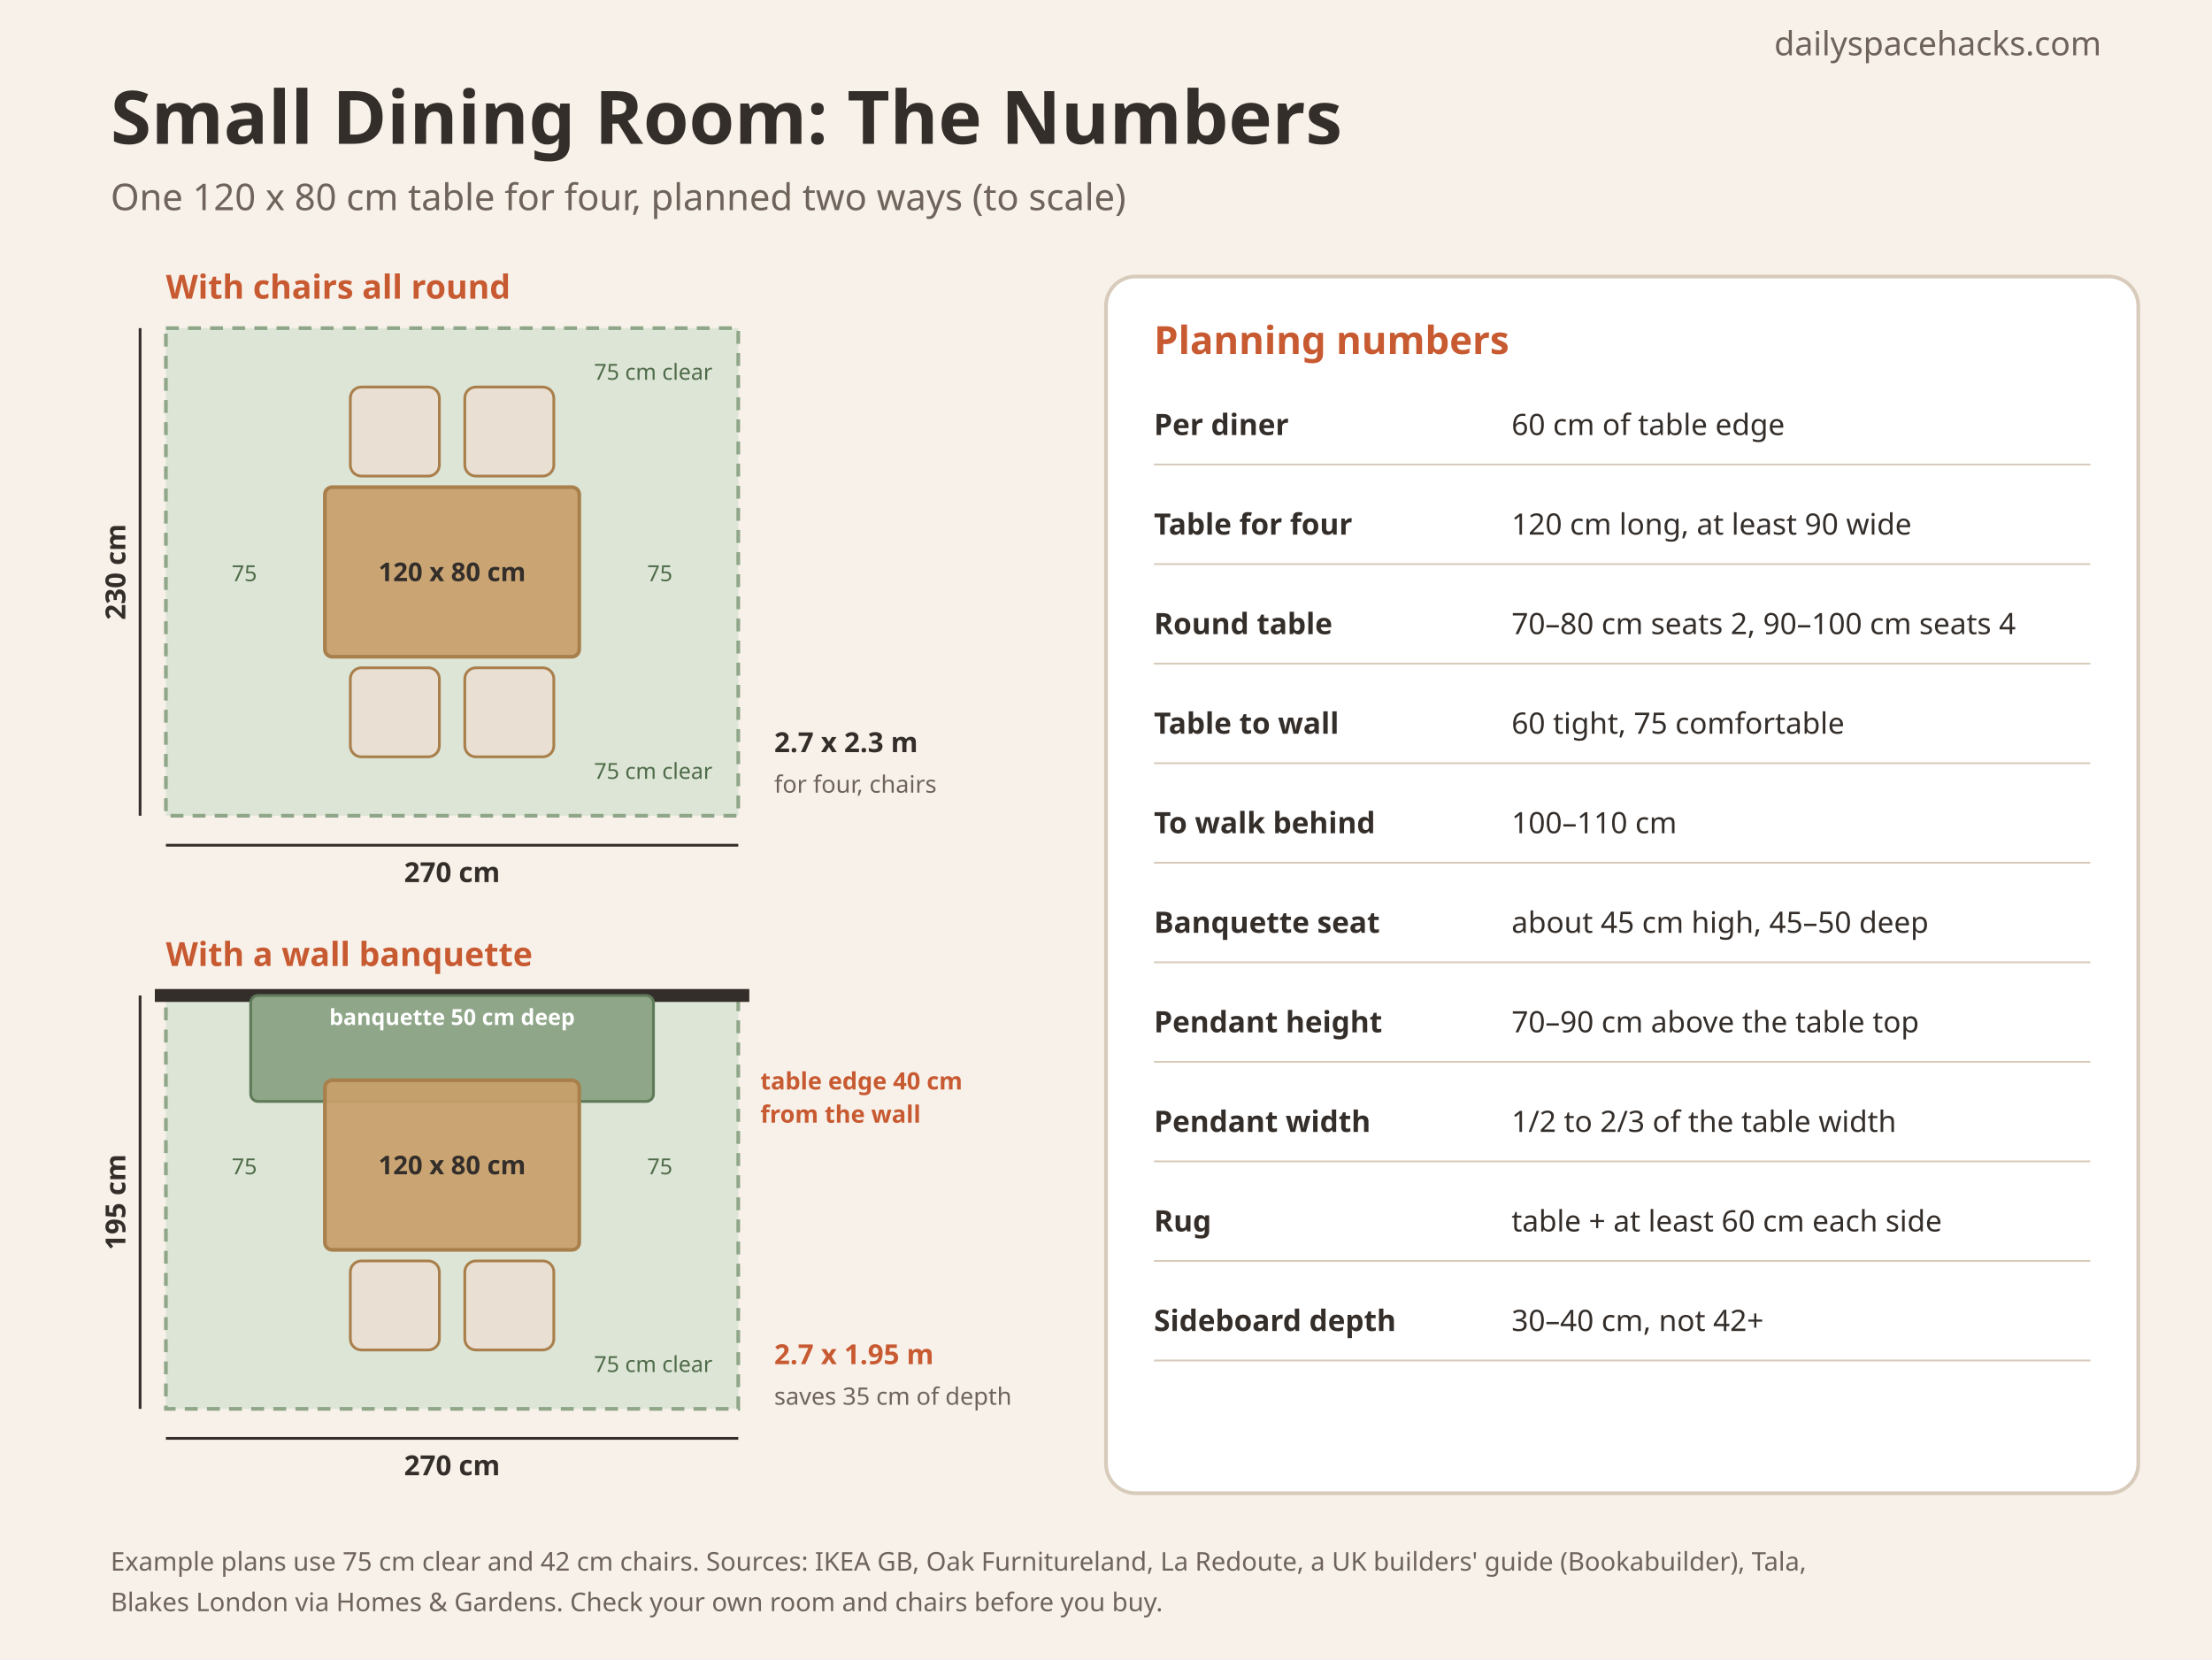
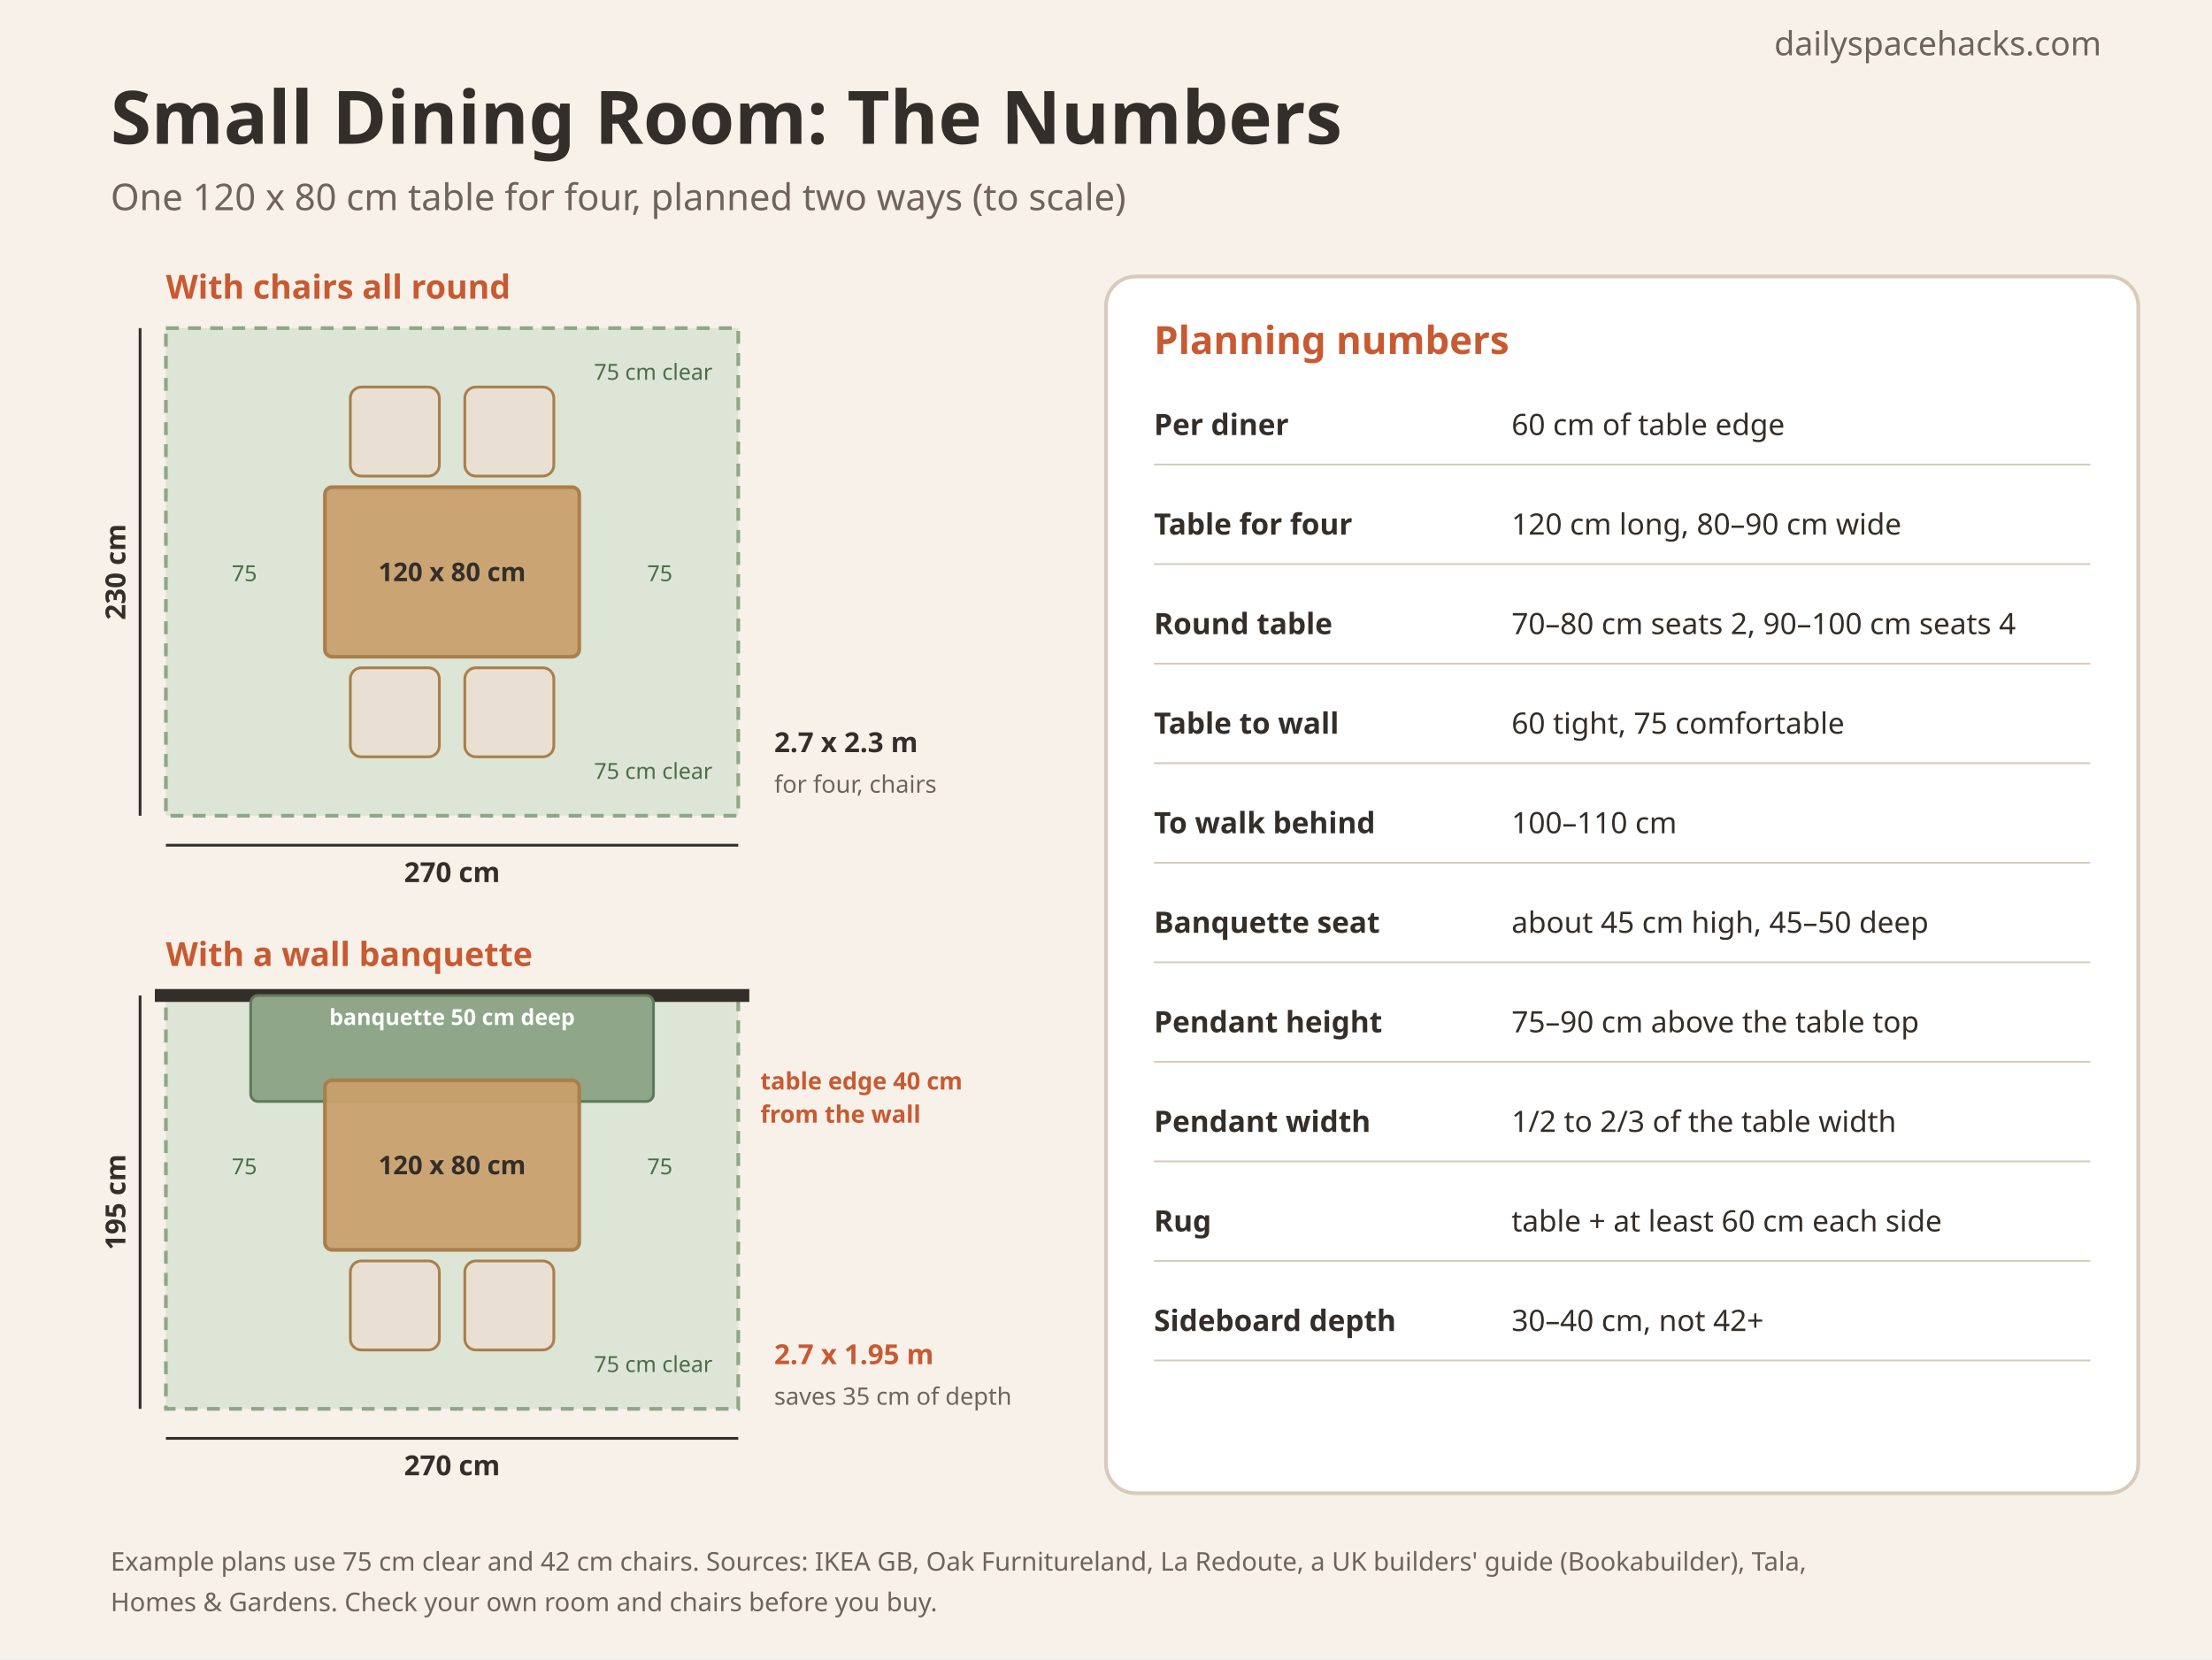
<svg xmlns="http://www.w3.org/2000/svg" viewBox="0 0 1200 900" font-family="Poppins, sans-serif" role="img" aria-labelledby="sd-t sd-d">
  <rect width="1200" height="900" fill="#F7F1E9" />
  <text x="60" y="78" font-size="40" font-weight="700" fill="#342E2A">Small Dining Room: The Numbers</text>
  <text x="60" y="114" font-size="20" fill="#6E645C">One 120 x 80 cm table for four, planned two ways (to scale)</text>
  <text x="1140" y="30" font-size="18" fill="#6E645C" text-anchor="end">dailyspacehacks.com</text>
  <text x="90" y="162" font-size="18" font-weight="700" fill="#C85A32">With chairs all round</text>
  <rect x="90" y="178" width="310.5" height="264.5" fill="#DCE5D6" stroke="#8FA689" stroke-width="2" stroke-dasharray="7 5" />
  <rect x="176.25" y="264.25" width="138.0" height="92.0" rx="4" fill="#C9A06B" stroke="#A97F4C" stroke-width="2" fill-opacity="0.92" />
  <text x="245.25" y="315.25" font-size="14" font-weight="700" fill="#342E2A" text-anchor="middle">120 x 80 cm</text>
  <rect x="190.05" y="362.25" width="48.3" height="48.3" rx="6" fill="#E9DFD2" stroke="#A97F4C" stroke-width="1.5" />
  <rect x="190.05" y="209.95" width="48.3" height="48.3" rx="6" fill="#E9DFD2" stroke="#A97F4C" stroke-width="1.5" />
  <rect x="252.15" y="362.25" width="48.3" height="48.3" rx="6" fill="#E9DFD2" stroke="#A97F4C" stroke-width="1.5" />
  <rect x="252.15" y="209.95" width="48.3" height="48.3" rx="6" fill="#E9DFD2" stroke="#A97F4C" stroke-width="1.5" />
  <line x1="76" y1="178" x2="76" y2="442.5" stroke="#342E2A" stroke-width="1.5" />
  <text x="68" y="310.25" font-size="15" font-weight="700" fill="#342E2A" text-anchor="middle" transform="rotate(-90 68 310.25)">230 cm</text>
  <line x1="90" y1="458.5" x2="400.5" y2="458.5" stroke="#342E2A" stroke-width="1.5" />
  <text x="245.25" y="478.5" font-size="15" font-weight="700" fill="#342E2A" text-anchor="middle">270 cm</text>
  <text x="132.55" y="315.25" font-size="12" fill="#4F6B49" text-anchor="middle">75</text>
  <text x="357.95" y="315.25" font-size="12" fill="#4F6B49" text-anchor="middle">75</text>
  <text x="322.25" y="422.5" font-size="12" fill="#4F6B49">75 cm clear</text>
  <text x="322.25" y="206" font-size="12" fill="#4F6B49">75 cm clear</text>
  <text x="90" y="524" font-size="18" font-weight="700" fill="#C85A32">With a wall banquette</text>
  <rect x="90" y="540" width="310.5" height="224.25" fill="#DCE5D6" stroke="#8FA689" stroke-width="2" stroke-dasharray="7 5" />
  <line x1="84" y1="540" x2="406.5" y2="540" stroke="#342E2A" stroke-width="7" />
  <text x="245.25" y="506" font-size="12" fill="#6E645C" text-anchor="middle" />
  <rect x="136.0" y="540" width="218.5" height="57.5" rx="4" fill="#8FA689" stroke="#5F7A59" stroke-width="1.5" />
  <text x="245.25" y="556" font-size="12" font-weight="700" fill="#FFFFFF" text-anchor="middle">banquette 50 cm deep</text>
  <rect x="176.25" y="586.0" width="138.0" height="92.0" rx="4" fill="#C9A06B" stroke="#A97F4C" stroke-width="2" fill-opacity="0.92" />
  <text x="245.25" y="637.0" font-size="14" font-weight="700" fill="#342E2A" text-anchor="middle">120 x 80 cm</text>
  <rect x="190.05" y="684.0" width="48.3" height="48.3" rx="6" fill="#E9DFD2" stroke="#A97F4C" stroke-width="1.5" />
  <rect x="252.15" y="684.0" width="48.3" height="48.3" rx="6" fill="#E9DFD2" stroke="#A97F4C" stroke-width="1.5" />
  <line x1="76" y1="540" x2="76" y2="764.25" stroke="#342E2A" stroke-width="1.5" />
  <text x="68" y="652.125" font-size="15" font-weight="700" fill="#342E2A" text-anchor="middle" transform="rotate(-90 68 652.125)">195 cm</text>
  <line x1="90" y1="780.25" x2="400.5" y2="780.25" stroke="#342E2A" stroke-width="1.5" />
  <text x="245.25" y="800.25" font-size="15" font-weight="700" fill="#342E2A" text-anchor="middle">270 cm</text>
  <text x="132.55" y="637.0" font-size="12" fill="#4F6B49" text-anchor="middle">75</text>
  <text x="357.95" y="637.0" font-size="12" fill="#4F6B49" text-anchor="middle">75</text>
  <text x="322.25" y="744.25" font-size="12" fill="#4F6B49">75 cm clear</text>
  <text x="412.5" y="591.0" font-size="13" font-weight="700" fill="#C85A32">table edge 40 cm</text>
  <text x="412.5" y="609.0" font-size="13" font-weight="700" fill="#C85A32">from the wall</text>
  <text x="420" y="408" font-size="15" font-weight="700" fill="#342E2A">2.7 x 2.3 m</text>
  <text x="420" y="430" font-size="13" fill="#6E645C">for four, chairs</text>
  <text x="420" y="740" font-size="15" font-weight="700" fill="#C85A32">2.7 x 1.95 m</text>
  <text x="420" y="762" font-size="13" fill="#6E645C">saves 35 cm of depth</text>
  <rect x="600" y="150" width="560" height="660" rx="16" fill="#FFFFFF" stroke="#D8CBBB" stroke-width="2" />
  <text x="626" y="192" font-size="21" font-weight="700" fill="#C85A32">Planning numbers</text>
  <text x="626" y="236" font-size="16" font-weight="700" fill="#342E2A">Per diner</text>
  <text x="820" y="236" font-size="16" fill="#342E2A">60 cm of table edge</text>
  <line x1="626" y1="252" x2="1134" y2="252" stroke="#D8CBBB" />
  <text x="626" y="290" font-size="16" font-weight="700" fill="#342E2A">Table for four</text>
-   <text x="820" y="290" font-size="16" fill="#342E2A">120 cm long, at least 90 wide</text>
+   <text x="820" y="290" font-size="16" fill="#342E2A">120 cm long, 80–90 cm wide</text>
  <line x1="626" y1="306" x2="1134" y2="306" stroke="#D8CBBB" />
  <text x="626" y="344" font-size="16" font-weight="700" fill="#342E2A">Round table</text>
  <text x="820" y="344" font-size="16" fill="#342E2A">70–80 cm seats 2, 90–100 cm seats 4</text>
  <line x1="626" y1="360" x2="1134" y2="360" stroke="#D8CBBB" />
  <text x="626" y="398" font-size="16" font-weight="700" fill="#342E2A">Table to wall</text>
  <text x="820" y="398" font-size="16" fill="#342E2A">60 tight, 75 comfortable</text>
  <line x1="626" y1="414" x2="1134" y2="414" stroke="#D8CBBB" />
  <text x="626" y="452" font-size="16" font-weight="700" fill="#342E2A">To walk behind</text>
  <text x="820" y="452" font-size="16" fill="#342E2A">100–110 cm</text>
  <line x1="626" y1="468" x2="1134" y2="468" stroke="#D8CBBB" />
  <text x="626" y="506" font-size="16" font-weight="700" fill="#342E2A">Banquette seat</text>
  <text x="820" y="506" font-size="16" fill="#342E2A">about 45 cm high, 45–50 deep</text>
  <line x1="626" y1="522" x2="1134" y2="522" stroke="#D8CBBB" />
  <text x="626" y="560" font-size="16" font-weight="700" fill="#342E2A">Pendant height</text>
-   <text x="820" y="560" font-size="16" fill="#342E2A">70–90 cm above the table top</text>
+   <text x="820" y="560" font-size="16" fill="#342E2A">75–90 cm above the table top</text>
  <line x1="626" y1="576" x2="1134" y2="576" stroke="#D8CBBB" />
  <text x="626" y="614" font-size="16" font-weight="700" fill="#342E2A">Pendant width</text>
  <text x="820" y="614" font-size="16" fill="#342E2A">1/2 to 2/3 of the table width</text>
  <line x1="626" y1="630" x2="1134" y2="630" stroke="#D8CBBB" />
  <text x="626" y="668" font-size="16" font-weight="700" fill="#342E2A">Rug</text>
  <text x="820" y="668" font-size="16" fill="#342E2A">table + at least 60 cm each side</text>
  <line x1="626" y1="684" x2="1134" y2="684" stroke="#D8CBBB" />
  <text x="626" y="722" font-size="16" font-weight="700" fill="#342E2A">Sideboard depth</text>
  <text x="820" y="722" font-size="16" fill="#342E2A">30–40 cm, not 42+</text>
  <line x1="626" y1="738" x2="1134" y2="738" stroke="#D8CBBB" />
  <text x="60" y="852" font-size="14" fill="#6E645C">Example plans use 75 cm clear and 42 cm chairs. Sources: IKEA GB, Oak Furnitureland, La Redoute, a UK builders' guide (Bookabuilder), Tala,</text>
-   <text x="60" y="874" font-size="14" fill="#6E645C">Blakes London via Homes &amp; Gardens. Check your own room and chairs before you buy.</text>
+   <text x="60" y="874" font-size="14" fill="#6E645C">Homes &amp; Gardens. Check your own room and chairs before you buy.</text>
</svg>
